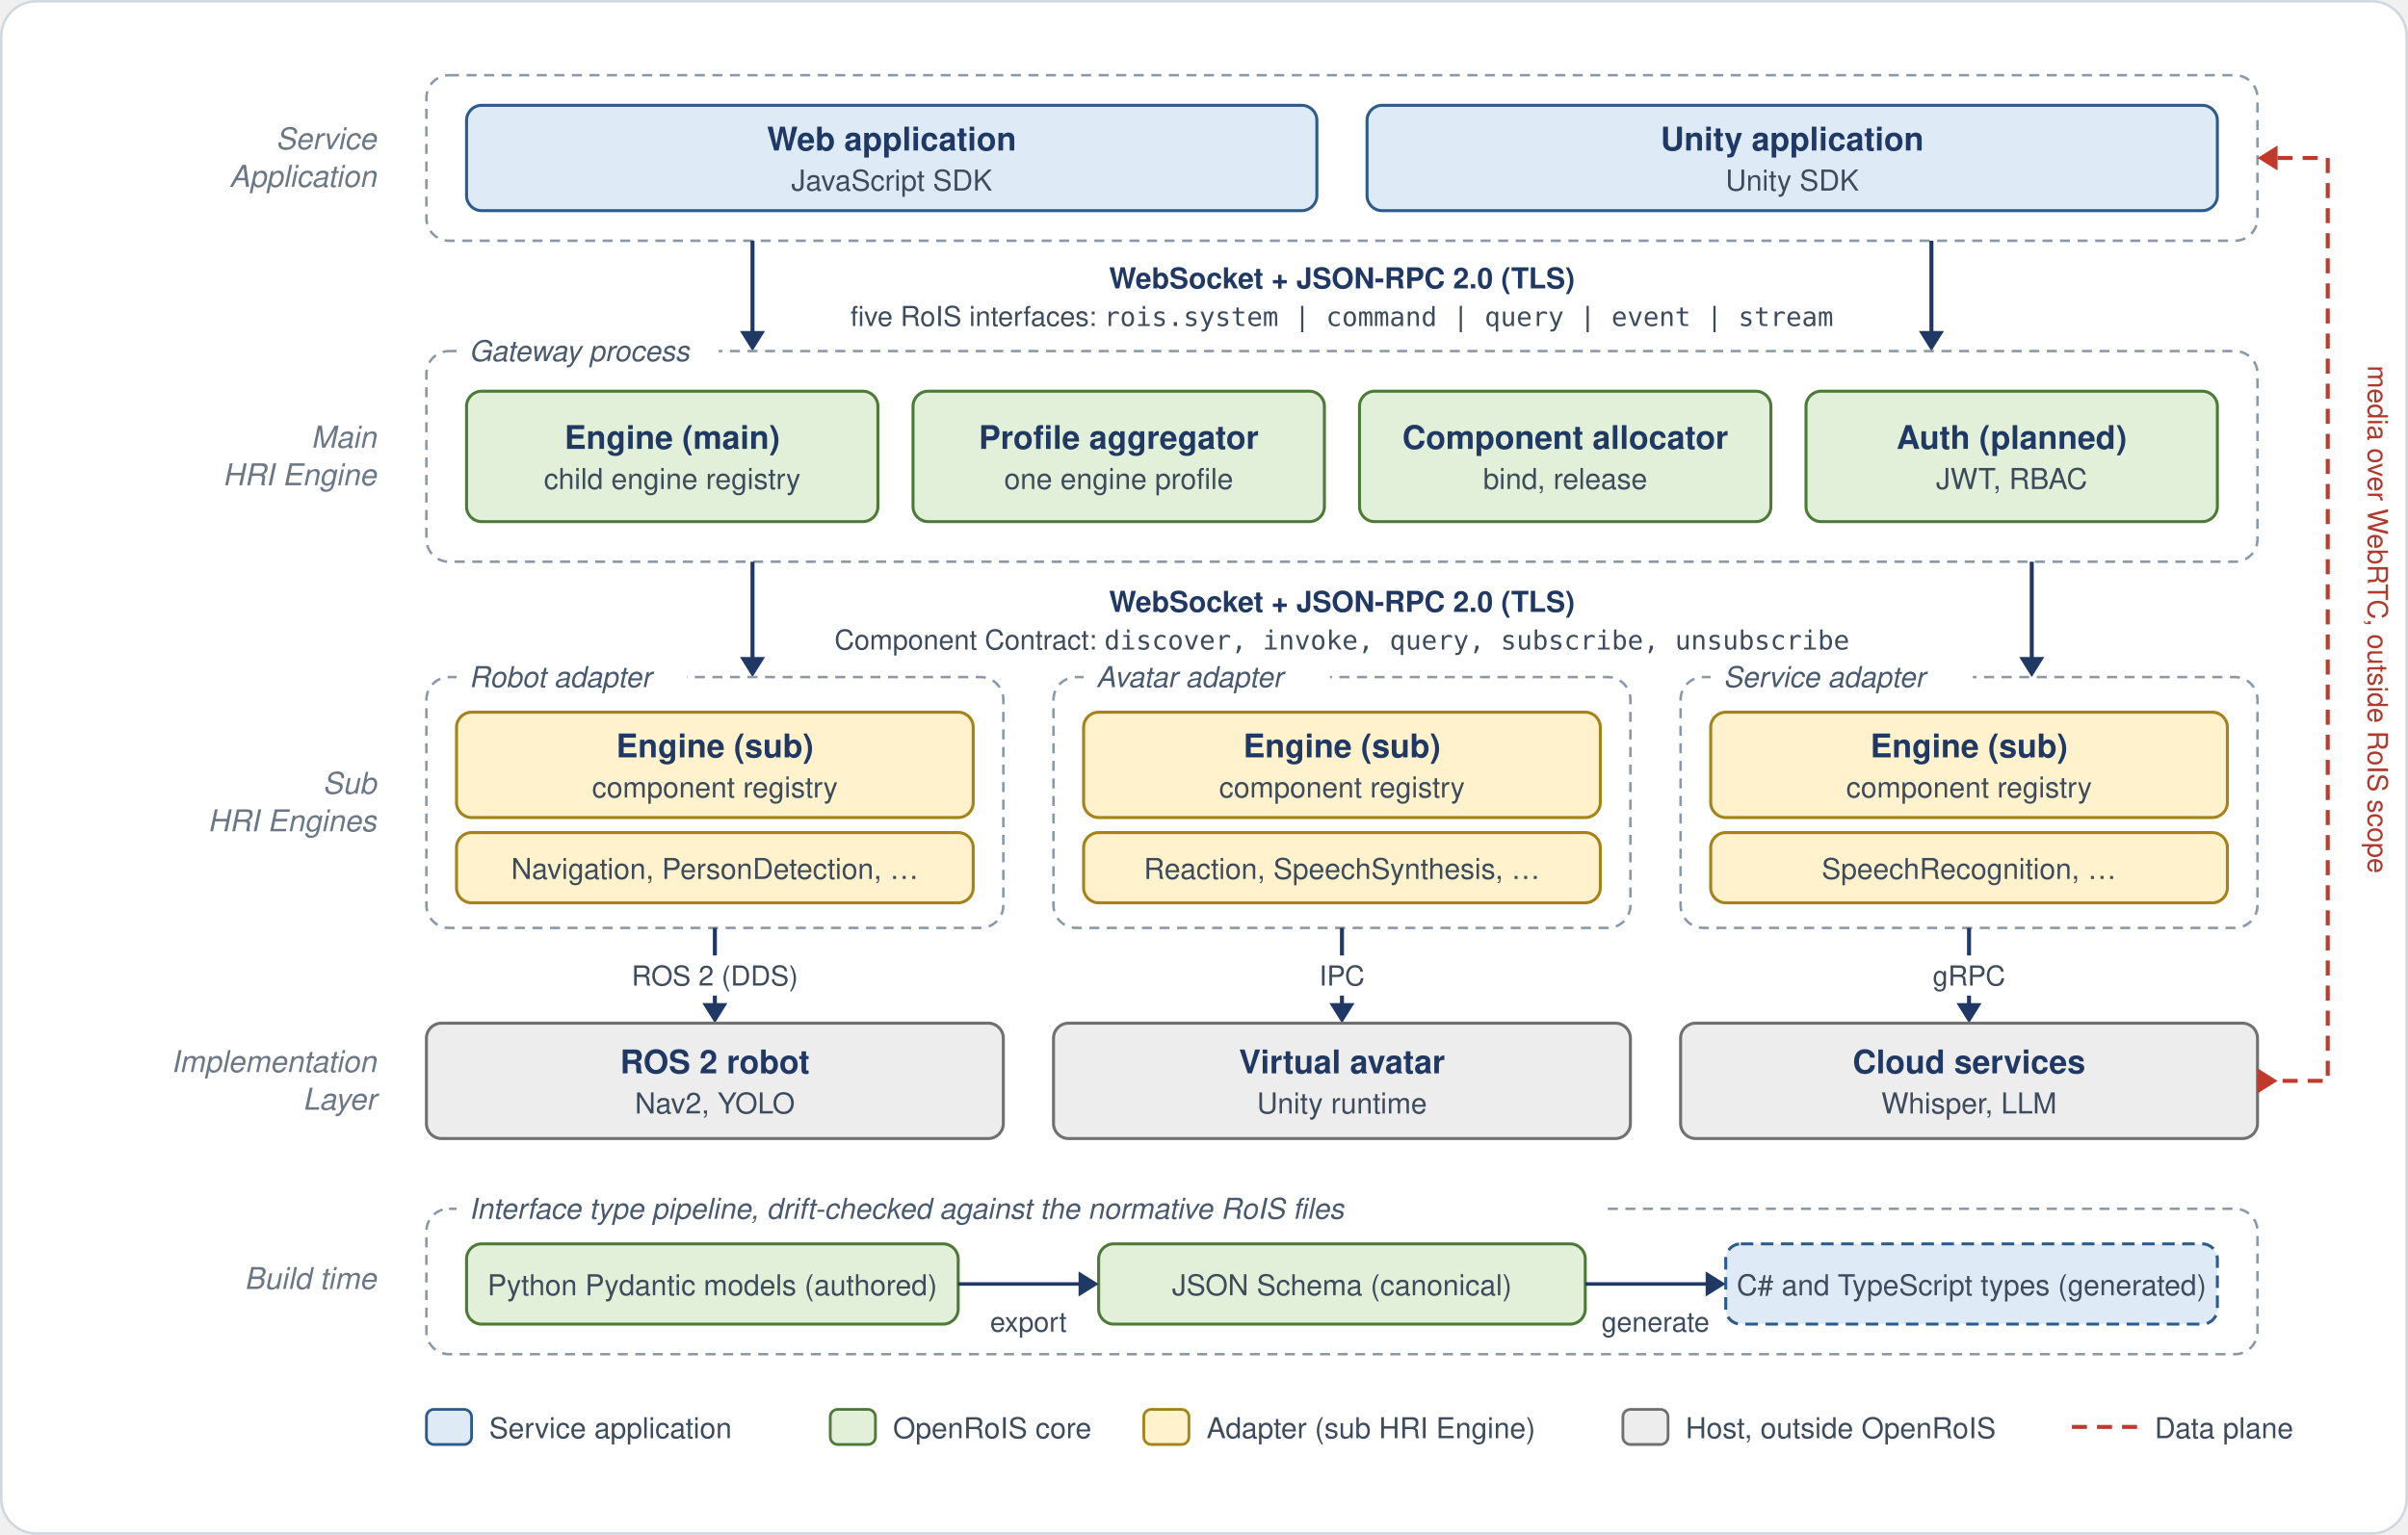
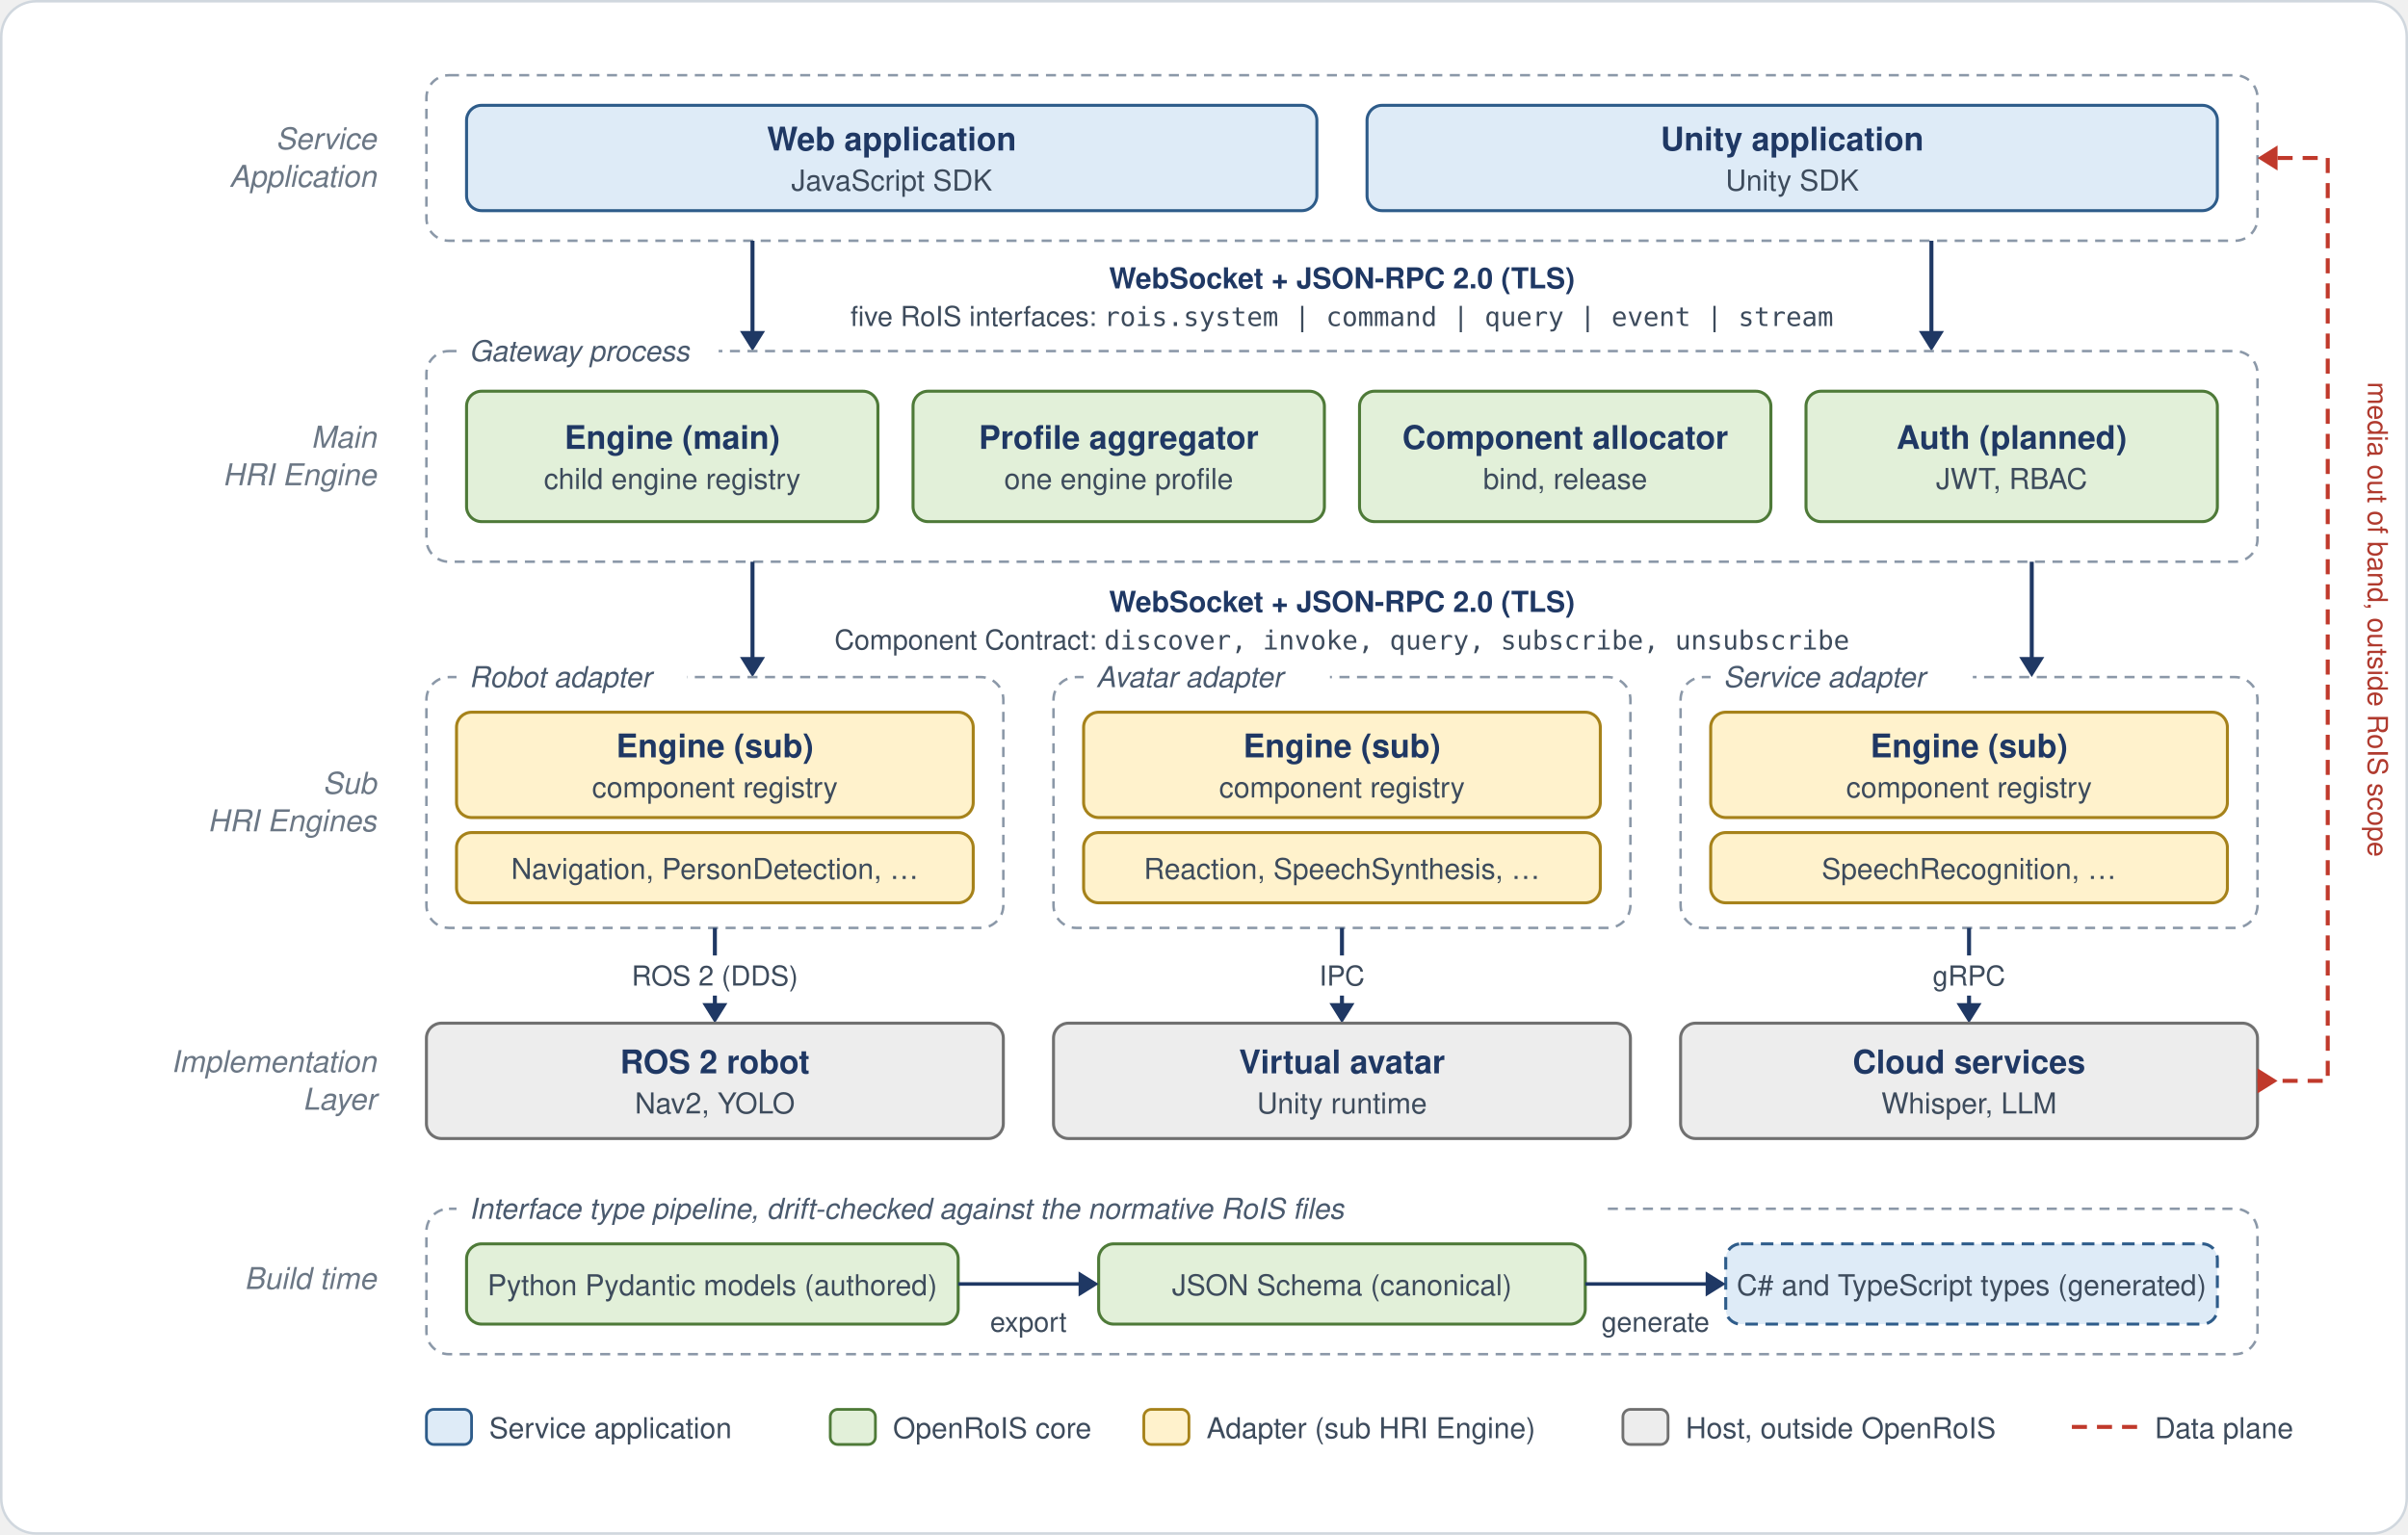
<svg xmlns="http://www.w3.org/2000/svg" viewBox="0 0 960 612" width="960" height="612" role="img" aria-labelledby="t d">
  <style>
  .bt { font: 600 13px -apple-system, "Segoe UI", Helvetica, Arial, sans-serif; fill: #1f3864; }
  .bs { font: 400 11.5px -apple-system, "Segoe UI", Helvetica, Arial, sans-serif; fill: #3d4b5c; }
  .bsm { font: 400 11px ui-monospace, SFMono-Regular, Menlo, Consolas, monospace; fill: #3d4b5c; }
  .hdr { font: italic 500 11.5px -apple-system, "Segoe UI", Helvetica, Arial, sans-serif; fill: #4a5a6e; }
  .role { font: italic 500 12px -apple-system, "Segoe UI", Helvetica, Arial, sans-serif; fill: #6b7785; }
  .wire1 { font: 600 11.5px -apple-system, "Segoe UI", Helvetica, Arial, sans-serif; fill: #1f3864; }
  .wire2 { font: 400 11px -apple-system, "Segoe UI", Helvetica, Arial, sans-serif; fill: #3d4b5c; }
  .code { font-family: ui-monospace, SFMono-Regular, Menlo, Consolas, monospace; font-size: 10.5px; }
  .legend { font: 400 11.5px -apple-system, "Segoe UI", Helvetica, Arial, sans-serif; fill: #3d4b5c; }
  .data { font: 500 11px -apple-system, "Segoe UI", Helvetica, Arial, sans-serif; fill: #b03a2e; }
</style>
  <rect x="0.5" y="0.5" width="959" height="611" rx="14" fill="#ffffff" stroke="#d0d7de" />
  <text x="150" y="59.5" text-anchor="end" class="role">Service</text>
  <text x="150" y="74.5" text-anchor="end" class="role">Application</text>
  <rect x="170" y="30" width="730" height="66" rx="9" fill="none" stroke="#8b98a8" stroke-width="1" stroke-dasharray="4 3" />
  <rect x="186" y="42" width="339" height="42" rx="6" fill="#deebf7" stroke="#2e5c8a" stroke-width="1.2" />
  <text x="355.5" y="60.0" text-anchor="middle" class="bt" style="font-size:13px">Web application</text>
  <text x="355.5" y="76.0" text-anchor="middle" class="bs">JavaScript SDK</text>
  <rect x="545" y="42" width="339" height="42" rx="6" fill="#deebf7" stroke="#2e5c8a" stroke-width="1.2" />
  <text x="714.5" y="60.0" text-anchor="middle" class="bt" style="font-size:13px">Unity application</text>
  <text x="714.5" y="76.0" text-anchor="middle" class="bs">Unity SDK</text>
  <line x1="300" y1="96" x2="300" y2="133" stroke="#1f3864" stroke-width="1.6" />
  <path d="M295,132 L300,140 L305,132 Z" fill="#1f3864" />
  <line x1="770" y1="96" x2="770" y2="133" stroke="#1f3864" stroke-width="1.6" />
  <path d="M765,132 L770,140 L775,132 Z" fill="#1f3864" />
  <rect x="307.4" y="101" width="455.2" height="34" rx="5" fill="#ffffff" />
  <text x="535" y="115" text-anchor="middle" class="wire1">WebSocket + JSON-RPC 2.0 (TLS)</text>
  <text x="535" y="130" text-anchor="middle" class="wire2">five RoIS interfaces: <tspan class="code">rois.system | command | query | event | stream</tspan>
  </text>
  <text x="150" y="178.5" text-anchor="end" class="role">Main</text>
  <text x="150" y="193.5" text-anchor="end" class="role">HRI Engine</text>
  <rect x="170" y="140" width="730" height="84" rx="9" fill="none" stroke="#8b98a8" stroke-width="1" stroke-dasharray="4 3" />
  <rect x="182" y="132" width="104.5" height="16" fill="#ffffff" />
  <text x="187" y="144" class="hdr">Gateway process</text>
  <rect x="186" y="156" width="164" height="52" rx="6" fill="#e2f0d9" stroke="#4e7a38" stroke-width="1.2" />
  <text x="268.0" y="179.0" text-anchor="middle" class="bt" style="font-size:13px">Engine (main)</text>
  <text x="268.0" y="195.0" text-anchor="middle" class="bs">child engine registry</text>
  <rect x="364" y="156" width="164" height="52" rx="6" fill="#e2f0d9" stroke="#4e7a38" stroke-width="1.2" />
  <text x="446.0" y="179.0" text-anchor="middle" class="bt" style="font-size:13px">Profile aggregator</text>
  <text x="446.0" y="195.0" text-anchor="middle" class="bs">one engine profile</text>
  <rect x="542" y="156" width="164" height="52" rx="6" fill="#e2f0d9" stroke="#4e7a38" stroke-width="1.2" />
  <text x="624.0" y="179.0" text-anchor="middle" class="bt" style="font-size:13px">Component allocator</text>
  <text x="624.0" y="195.0" text-anchor="middle" class="bs">bind, release</text>
  <rect x="720" y="156" width="164" height="52" rx="6" fill="#e2f0d9" stroke="#4e7a38" stroke-width="1.2" />
  <text x="802.0" y="179.0" text-anchor="middle" class="bt" style="font-size:13px">Auth (planned)</text>
  <text x="802.0" y="195.0" text-anchor="middle" class="bs">JWT, RBAC</text>
  <line x1="300" y1="224" x2="300" y2="263" stroke="#1f3864" stroke-width="1.6" />
  <path d="M295,262 L300,270 L305,262 Z" fill="#1f3864" />
  <line x1="810" y1="224" x2="810" y2="263" stroke="#1f3864" stroke-width="1.6" />
  <path d="M805,262 L810,270 L815,262 Z" fill="#1f3864" />
  <rect x="310.6" y="230" width="448.8" height="34" rx="5" fill="#ffffff" />
  <text x="535" y="244" text-anchor="middle" class="wire1">WebSocket + JSON-RPC 2.0 (TLS)</text>
  <text x="535" y="259" text-anchor="middle" class="wire2">Component Contract: <tspan class="code">discover, invoke, query, subscribe, unsubscribe</tspan>
  </text>
  <text x="150" y="316.5" text-anchor="end" class="role">Sub</text>
  <text x="150" y="331.5" text-anchor="end" class="role">HRI Engines</text>
  <rect x="170" y="270" width="230" height="100" rx="9" fill="none" stroke="#8b98a8" stroke-width="1" stroke-dasharray="4 3" />
  <rect x="182" y="262" width="91.9" height="16" fill="#ffffff" />
  <text x="187" y="274" class="hdr">Robot adapter</text>
  <rect x="182" y="284" width="206" height="42" rx="6" fill="#fff2cc" stroke="#a6821a" stroke-width="1.2" />
  <text x="285.0" y="302.0" text-anchor="middle" class="bt" style="font-size:13px">Engine (sub)</text>
  <text x="285.0" y="318.0" text-anchor="middle" class="bs">component registry</text>
  <rect x="182" y="332" width="206" height="28" rx="6" fill="#fff2cc" stroke="#a6821a" stroke-width="1.2" />
  <text x="285.0" y="350.5" text-anchor="middle" class="bs">Navigation, PersonDetection, …</text>
  <rect x="420" y="270" width="230" height="100" rx="9" fill="none" stroke="#8b98a8" stroke-width="1" stroke-dasharray="4 3" />
  <rect x="432" y="262" width="98.2" height="16" fill="#ffffff" />
  <text x="437" y="274" class="hdr">Avatar adapter</text>
  <rect x="432" y="284" width="206" height="42" rx="6" fill="#fff2cc" stroke="#a6821a" stroke-width="1.2" />
  <text x="535.0" y="302.0" text-anchor="middle" class="bt" style="font-size:13px">Engine (sub)</text>
  <text x="535.0" y="318.0" text-anchor="middle" class="bs">component registry</text>
  <rect x="432" y="332" width="206" height="28" rx="6" fill="#fff2cc" stroke="#a6821a" stroke-width="1.2" />
  <text x="535.0" y="350.5" text-anchor="middle" class="bs">Reaction, SpeechSynthesis, …</text>
  <rect x="670" y="270" width="230" height="100" rx="9" fill="none" stroke="#8b98a8" stroke-width="1" stroke-dasharray="4 3" />
  <rect x="682" y="262" width="104.5" height="16" fill="#ffffff" />
  <text x="687" y="274" class="hdr">Service adapter</text>
  <rect x="682" y="284" width="206" height="42" rx="6" fill="#fff2cc" stroke="#a6821a" stroke-width="1.2" />
  <text x="785.0" y="302.0" text-anchor="middle" class="bt" style="font-size:13px">Engine (sub)</text>
  <text x="785.0" y="318.0" text-anchor="middle" class="bs">component registry</text>
  <rect x="682" y="332" width="206" height="28" rx="6" fill="#fff2cc" stroke="#a6821a" stroke-width="1.2" />
  <text x="785.0" y="350.5" text-anchor="middle" class="bs">SpeechRecognition, …</text>
  <line x1="285.0" y1="370" x2="285.0" y2="401" stroke="#1f3864" stroke-width="1.6" />
  <path d="M280.0,400 L285.0,408 L290.0,400 Z" fill="#1f3864" />
  <rect x="242.8" y="381" width="84.4" height="16" rx="3" fill="#ffffff" />
  <text x="285.0" y="393" text-anchor="middle" class="wire2">ROS 2 (DDS)</text>
  <line x1="535.0" y1="370" x2="535.0" y2="401" stroke="#1f3864" stroke-width="1.6" />
  <path d="M530.0,400 L535.0,408 L540.0,400 Z" fill="#1f3864" />
  <rect x="518.4" y="381" width="33.2" height="16" rx="3" fill="#ffffff" />
  <text x="535.0" y="393" text-anchor="middle" class="wire2">IPC</text>
  <line x1="785.0" y1="370" x2="785.0" y2="401" stroke="#1f3864" stroke-width="1.6" />
  <path d="M780.0,400 L785.0,408 L790.0,400 Z" fill="#1f3864" />
  <rect x="765.2" y="381" width="39.6" height="16" rx="3" fill="#ffffff" />
  <text x="785.0" y="393" text-anchor="middle" class="wire2">gRPC</text>
  <text x="150" y="427.5" text-anchor="end" class="role">Implementation</text>
  <text x="150" y="442.5" text-anchor="end" class="role">Layer</text>
  <rect x="170" y="408" width="230" height="46" rx="6" fill="#ededed" stroke="#707070" stroke-width="1.2" />
  <text x="285.0" y="428.0" text-anchor="middle" class="bt" style="font-size:13px">ROS 2 robot</text>
  <text x="285.0" y="444.0" text-anchor="middle" class="bs">Nav2, YOLO</text>
  <rect x="420" y="408" width="230" height="46" rx="6" fill="#ededed" stroke="#707070" stroke-width="1.2" />
  <text x="535.0" y="428.0" text-anchor="middle" class="bt" style="font-size:13px">Virtual avatar</text>
  <text x="535.0" y="444.0" text-anchor="middle" class="bs">Unity runtime</text>
  <rect x="670" y="408" width="230" height="46" rx="6" fill="#ededed" stroke="#707070" stroke-width="1.2" />
  <text x="785.0" y="428.0" text-anchor="middle" class="bt" style="font-size:13px">Cloud services</text>
  <text x="785.0" y="444.0" text-anchor="middle" class="bs">Whisper, LLM</text>
  <path d="M900,431 H928 V63 H907" fill="none" stroke="#c0392b" stroke-width="1.6" stroke-dasharray="6 4" />
  <path d="M908,58 L900,63 L908,68 Z" fill="#c0392b" />
  <path d="M907,426 L915,431 L907,436 Z" fill="#c0392b" transform="translate(-7,0)" />
-   <text class="data" transform="translate(944,247) rotate(90)" text-anchor="middle">media over WebRTC, outside RoIS scope</text>
+   <text class="data" transform="translate(944,247) rotate(90)" text-anchor="middle">media out of band, outside RoIS scope</text>
  <text x="150" y="514.0" text-anchor="end" class="role">Build time</text>
  <rect x="170" y="482" width="730" height="58" rx="9" fill="none" stroke="#8b98a8" stroke-width="1" stroke-dasharray="4 3" />
  <rect x="182" y="474" width="457.3" height="16" fill="#ffffff" />
  <text x="187" y="486" class="hdr">Interface type pipeline, drift-checked against the normative RoIS files</text>
  <rect x="186" y="496" width="196" height="32" rx="6" fill="#e2f0d9" stroke="#4e7a38" stroke-width="1.2" />
  <text x="284.0" y="516.5" text-anchor="middle" class="bs">Python Pydantic models (authored)</text>
  <rect x="438" y="496" width="194" height="32" rx="6" fill="#e2f0d9" stroke="#4e7a38" stroke-width="1.2" />
  <text x="535.0" y="516.5" text-anchor="middle" class="bs">JSON Schema (canonical)</text>
  <rect x="688" y="496" width="196" height="32" rx="6" fill="#deebf7" stroke="#2e5c8a" stroke-width="1.2" stroke-dasharray="5 3" />
  <text x="786.0" y="516.5" text-anchor="middle" class="bs">C# and TypeScript types (generated)</text>
  <line x1="382" y1="512" x2="431" y2="512" stroke="#1f3864" stroke-width="1.4" />
  <path d="M430,507 L438,512 L430,517 Z" fill="#1f3864" />
  <line x1="632" y1="512" x2="681" y2="512" stroke="#1f3864" stroke-width="1.4" />
  <path d="M680,507 L688,512 L680,517 Z" fill="#1f3864" />
  <text x="410" y="531" text-anchor="middle" class="wire2">export</text>
  <text x="660" y="531" text-anchor="middle" class="wire2">generate</text>
  <rect x="170" y="562" width="18" height="14" rx="3" fill="#deebf7" stroke="#2e5c8a" stroke-width="1.1" />
  <text x="195" y="573.5" class="legend">Service application</text>
  <rect x="331.0" y="562" width="18" height="14" rx="3" fill="#e2f0d9" stroke="#4e7a38" stroke-width="1.1" />
  <text x="356.0" y="573.5" class="legend">OpenRoIS core</text>
  <rect x="456.0" y="562" width="18" height="14" rx="3" fill="#fff2cc" stroke="#a6821a" stroke-width="1.1" />
  <text x="481.0" y="573.5" class="legend">Adapter (sub HRI Engine)</text>
  <rect x="647.0" y="562" width="18" height="14" rx="3" fill="#ededed" stroke="#707070" stroke-width="1.1" />
  <text x="672.0" y="573.5" class="legend">Host, outside OpenRoIS</text>
  <line x1="826.0" y1="569" x2="852.0" y2="569" stroke="#c0392b" stroke-width="1.6" stroke-dasharray="6 4" />
  <text x="859.0" y="573.5" class="legend">Data plane</text>
</svg>
